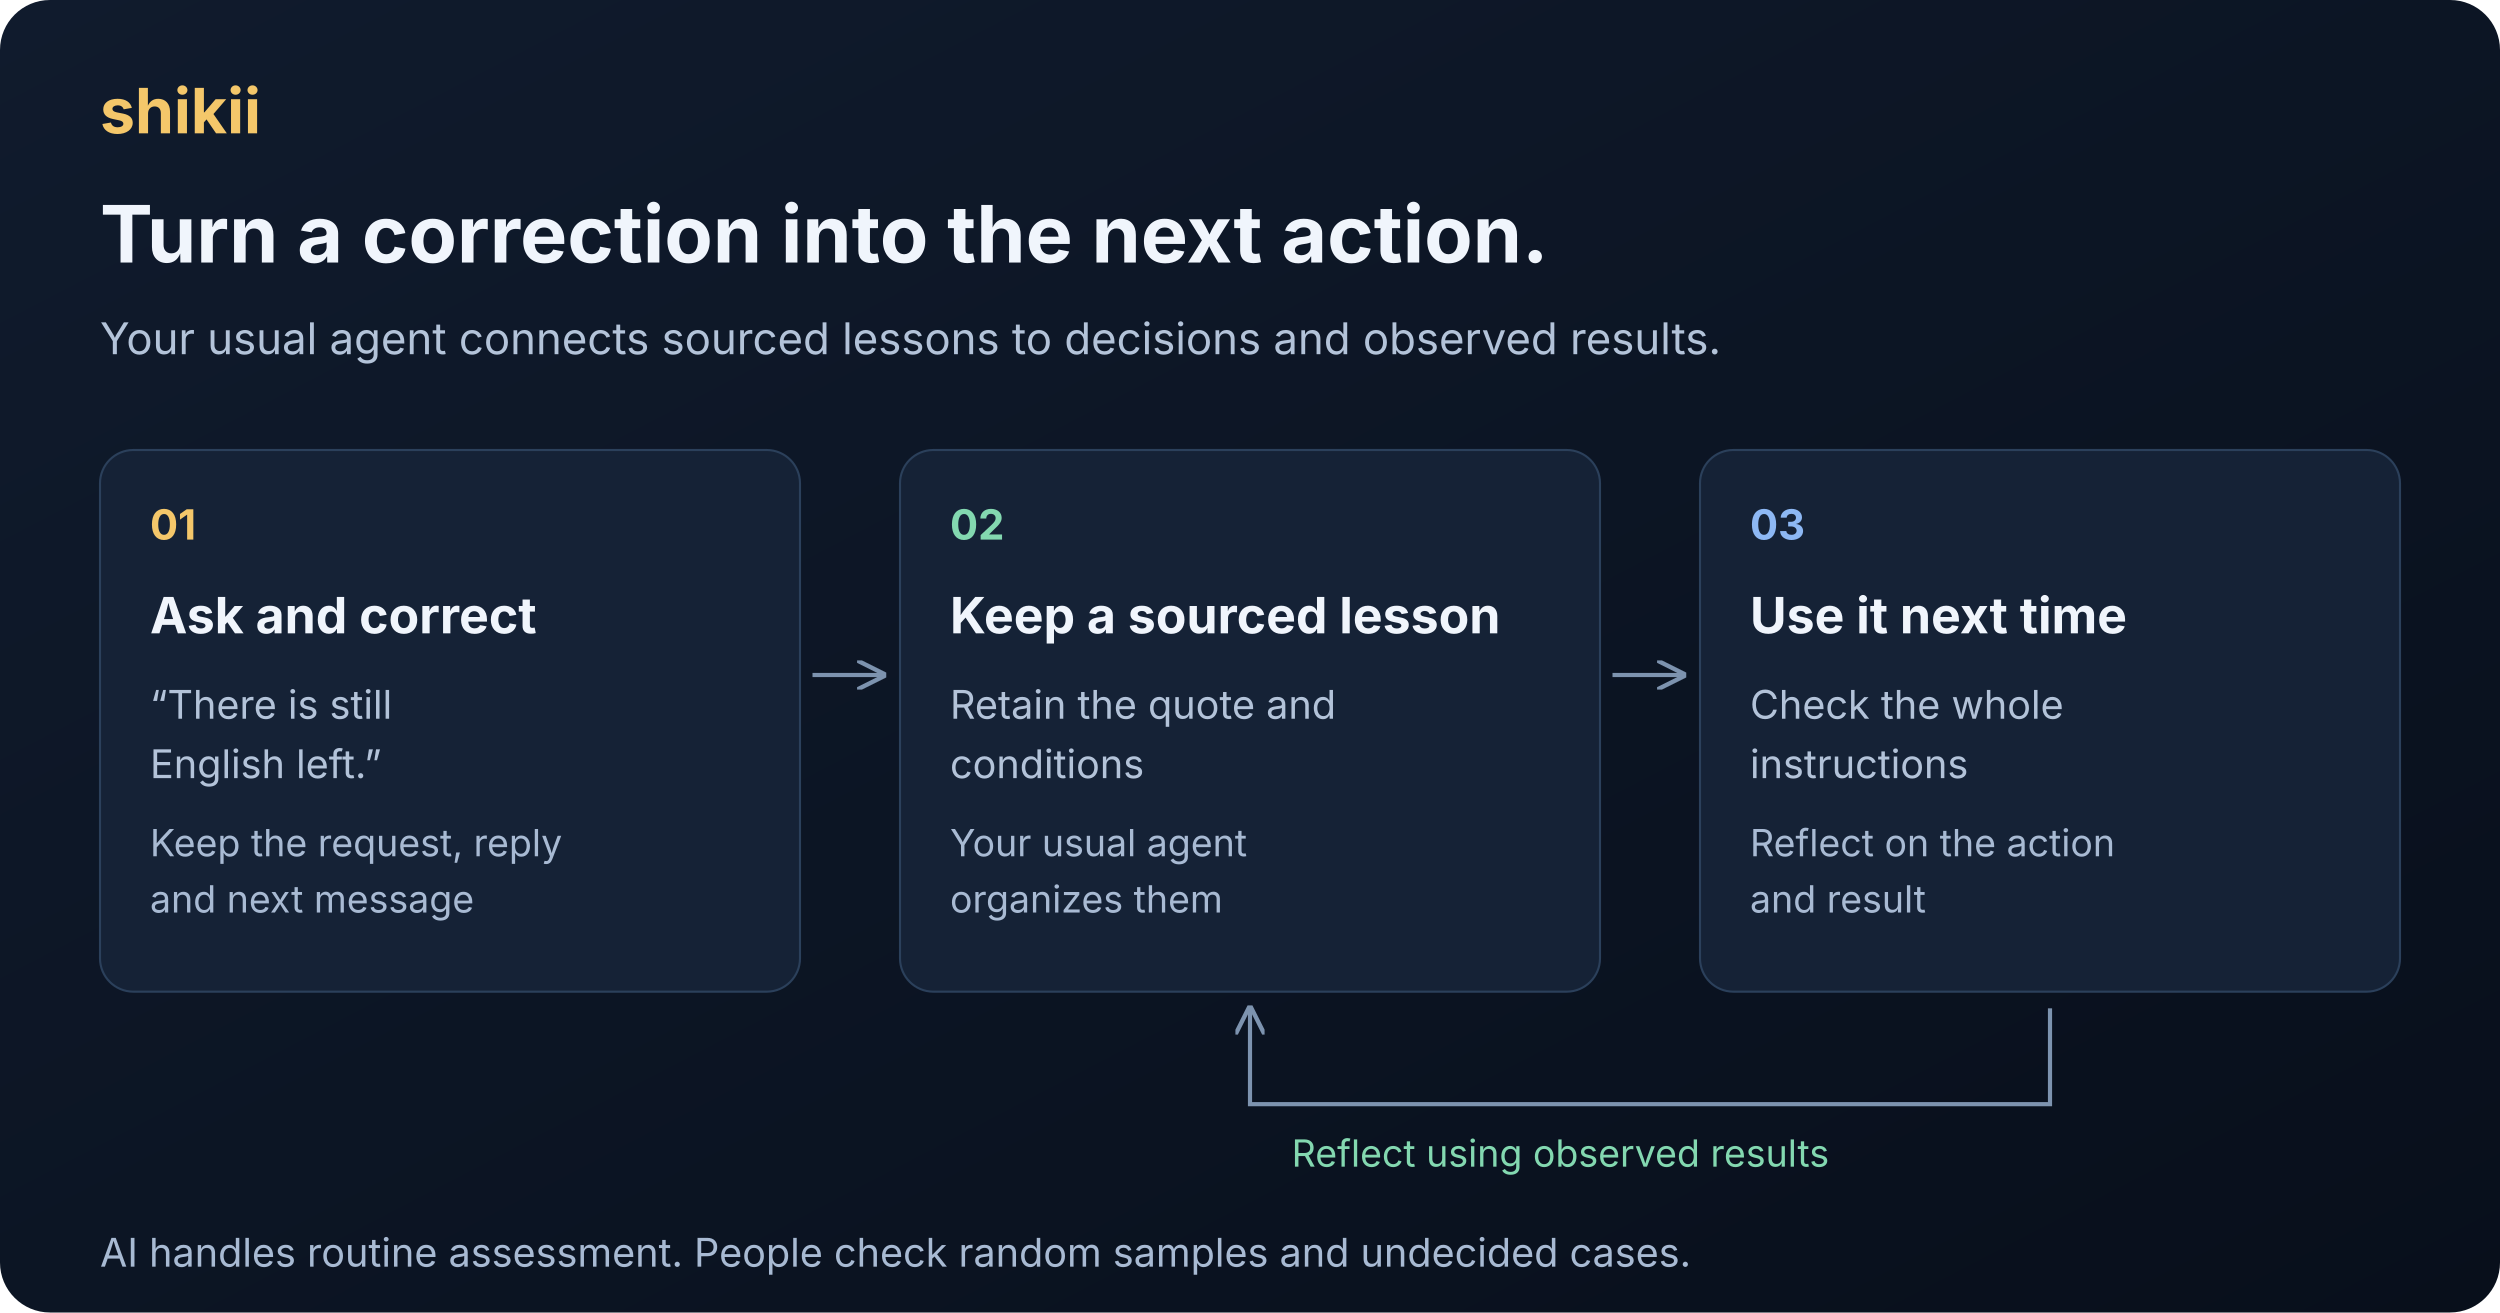
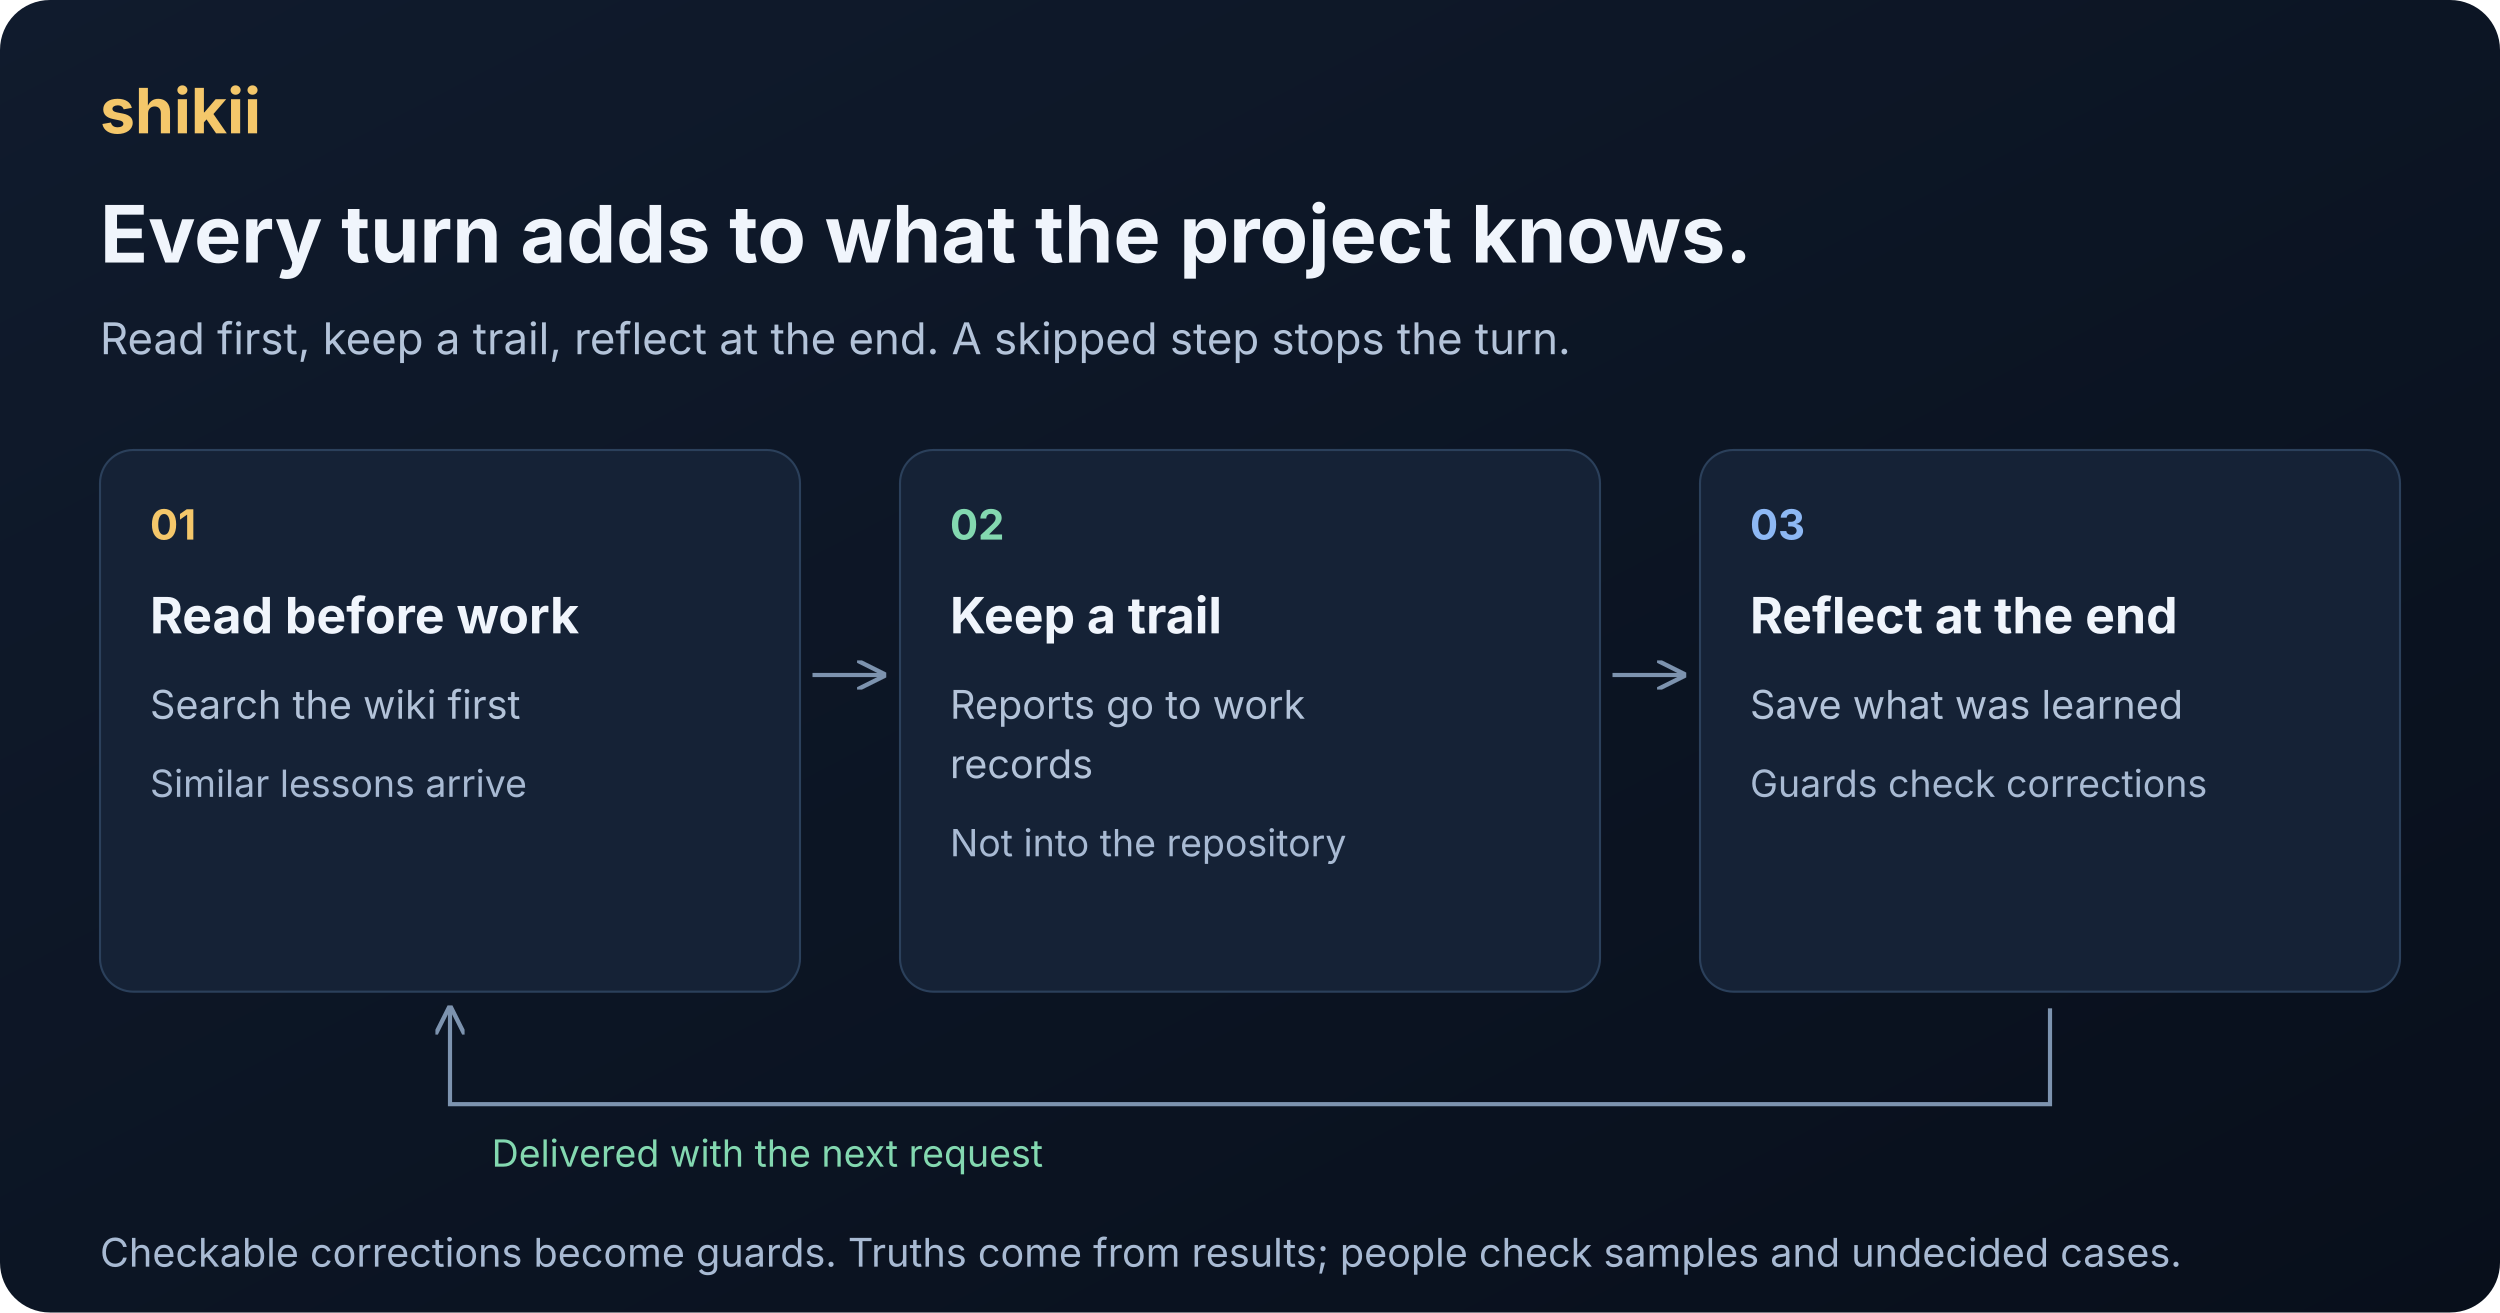
<svg xmlns="http://www.w3.org/2000/svg" width="1200" height="630" viewBox="0 0 1200 630" role="img" aria-labelledby="title desc" lang="en" font-family="-apple-system, BlinkMacSystemFont, 'Hiragino Sans', 'Noto Sans JP', 'Segoe UI', sans-serif">
  <defs>
    <linearGradient id="bg" x2="1" y2="1">
      <stop stop-color="#101b2d" />
      <stop offset="1" stop-color="#080f1b" />
    </linearGradient>
    <marker id="arrow" viewBox="0 0 10 10" refX="9" refY="5" markerWidth="7" markerHeight="7" orient="auto">
      <path d="M 0 0 L 10 5 L 0 10" fill="none" stroke="#7d93af" stroke-width="1.5" />
    </marker>
  </defs>
  <rect width="1200" height="630" rx="24" fill="url(#bg)" />
  <text x="48" y="64" font-size="30" font-weight="700" fill="#f4c76a">shikii</text>
-   <text x="48" y="126" font-size="38" font-weight="700" fill="#f0f5fc">Turn a correction into the next action.</text>
-   <text x="48" y="170" font-size="21" font-weight="400" fill="#b3c3d9">Your usual agent connects sourced lessons to decisions and observed results.</text>
+   <text x="48" y="126" font-size="38" font-weight="700" fill="#f0f5fc">Every turn adds to what the project knows.</text>
+   <text x="48" y="170" font-size="21" font-weight="400" fill="#b3c3d9">Read first, keep a trail, reflect at the end. A skipped step stops the turn.</text>
  <rect x="48" y="216" width="336" height="260" rx="16" fill="#152236" stroke="#2b405b" />
  <text x="72" y="259" font-size="20" font-weight="700" fill="#f4c76a">01</text>
-   <text x="72" y="304" font-size="24" font-weight="700" fill="#f0f5fc">Ask and correct</text>
-   <text x="72" y="345" font-size="19" font-weight="400" fill="#b3c3d9">“There is still</text>
-   <text x="72" y="373.5" font-size="19" font-weight="400" fill="#b3c3d9">English left.”</text>
-   <text x="72" y="411.0" font-size="18" font-weight="400" fill="#a8bad3">Keep the request, reply</text>
-   <text x="72" y="438.0" font-size="18" font-weight="400" fill="#a8bad3">and next message</text>
+   <text x="72" y="304" font-size="24" font-weight="700" fill="#f0f5fc">Read before work</text>
+   <text x="72" y="345" font-size="19" font-weight="400" fill="#b3c3d9">Search the wiki first</text>
+   <text x="72" y="382.5" font-size="18" font-weight="400" fill="#a8bad3">Similar lessons arrive</text>
  <path d="M 390 324 H 424" fill="none" stroke="#7d93af" stroke-width="2" marker-end="url(#arrow)" />
  <rect x="432" y="216" width="336" height="260" rx="16" fill="#152236" stroke="#2b405b" />
  <text x="456" y="259" font-size="20" font-weight="700" fill="#83d8b0">02</text>
-   <text x="456" y="304" font-size="24" font-weight="700" fill="#f0f5fc">Keep a sourced lesson</text>
-   <text x="456" y="345" font-size="19" font-weight="400" fill="#b3c3d9">Retain the quote and</text>
-   <text x="456" y="373.5" font-size="19" font-weight="400" fill="#b3c3d9">conditions</text>
-   <text x="456" y="411.0" font-size="18" font-weight="400" fill="#a8bad3">Your usual agent</text>
-   <text x="456" y="438.0" font-size="18" font-weight="400" fill="#a8bad3">organizes them</text>
+   <text x="456" y="304" font-size="24" font-weight="700" fill="#f0f5fc">Keep a trail</text>
+   <text x="456" y="345" font-size="19" font-weight="400" fill="#b3c3d9">Reports go to work</text>
+   <text x="456" y="373.5" font-size="19" font-weight="400" fill="#b3c3d9">records</text>
+   <text x="456" y="411.0" font-size="18" font-weight="400" fill="#a8bad3">Not into the repository</text>
  <path d="M 774 324 H 808" fill="none" stroke="#7d93af" stroke-width="2" marker-end="url(#arrow)" />
  <rect x="816" y="216" width="336" height="260" rx="16" fill="#152236" stroke="#2b405b" />
  <text x="840" y="259" font-size="20" font-weight="700" fill="#8db8f4">03</text>
-   <text x="840" y="304" font-size="24" font-weight="700" fill="#f0f5fc">Use it next time</text>
-   <text x="840" y="345" font-size="19" font-weight="400" fill="#b3c3d9">Check the whole</text>
-   <text x="840" y="373.5" font-size="19" font-weight="400" fill="#b3c3d9">instructions</text>
-   <text x="840" y="411.0" font-size="18" font-weight="400" fill="#a8bad3">Reflect on the action</text>
-   <text x="840" y="438.0" font-size="18" font-weight="400" fill="#a8bad3">and result</text>
-   <path d="M 984 484 V 530 H 600 V 484" fill="none" stroke="#7d93af" stroke-width="2" marker-end="url(#arrow)" />
-   <text x="620" y="560" font-size="18" font-weight="400" fill="#83d8b0">Reflect using observed results</text>
-   <text x="48" y="608" font-size="19" font-weight="400" fill="#a8bad3">AI handles routine assessment. People check random samples and undecided cases.</text>
+   <text x="840" y="304" font-size="24" font-weight="700" fill="#f0f5fc">Reflect at the end</text>
+   <text x="840" y="345" font-size="19" font-weight="400" fill="#b3c3d9">Save what was learned</text>
+   <text x="840" y="382.5" font-size="18" font-weight="400" fill="#a8bad3">Guards check corrections</text>
+   <path d="M 984 484 V 530 H 216 V 484" fill="none" stroke="#7d93af" stroke-width="2" marker-end="url(#arrow)" />
+   <text x="236" y="560" font-size="18" font-weight="400" fill="#83d8b0">Delivered with the next request</text>
+   <text x="48" y="608" font-size="19" font-weight="400" fill="#a8bad3">Checkable corrections become guards. Truths come from results; people check samples and undecided cases.</text>
</svg>
